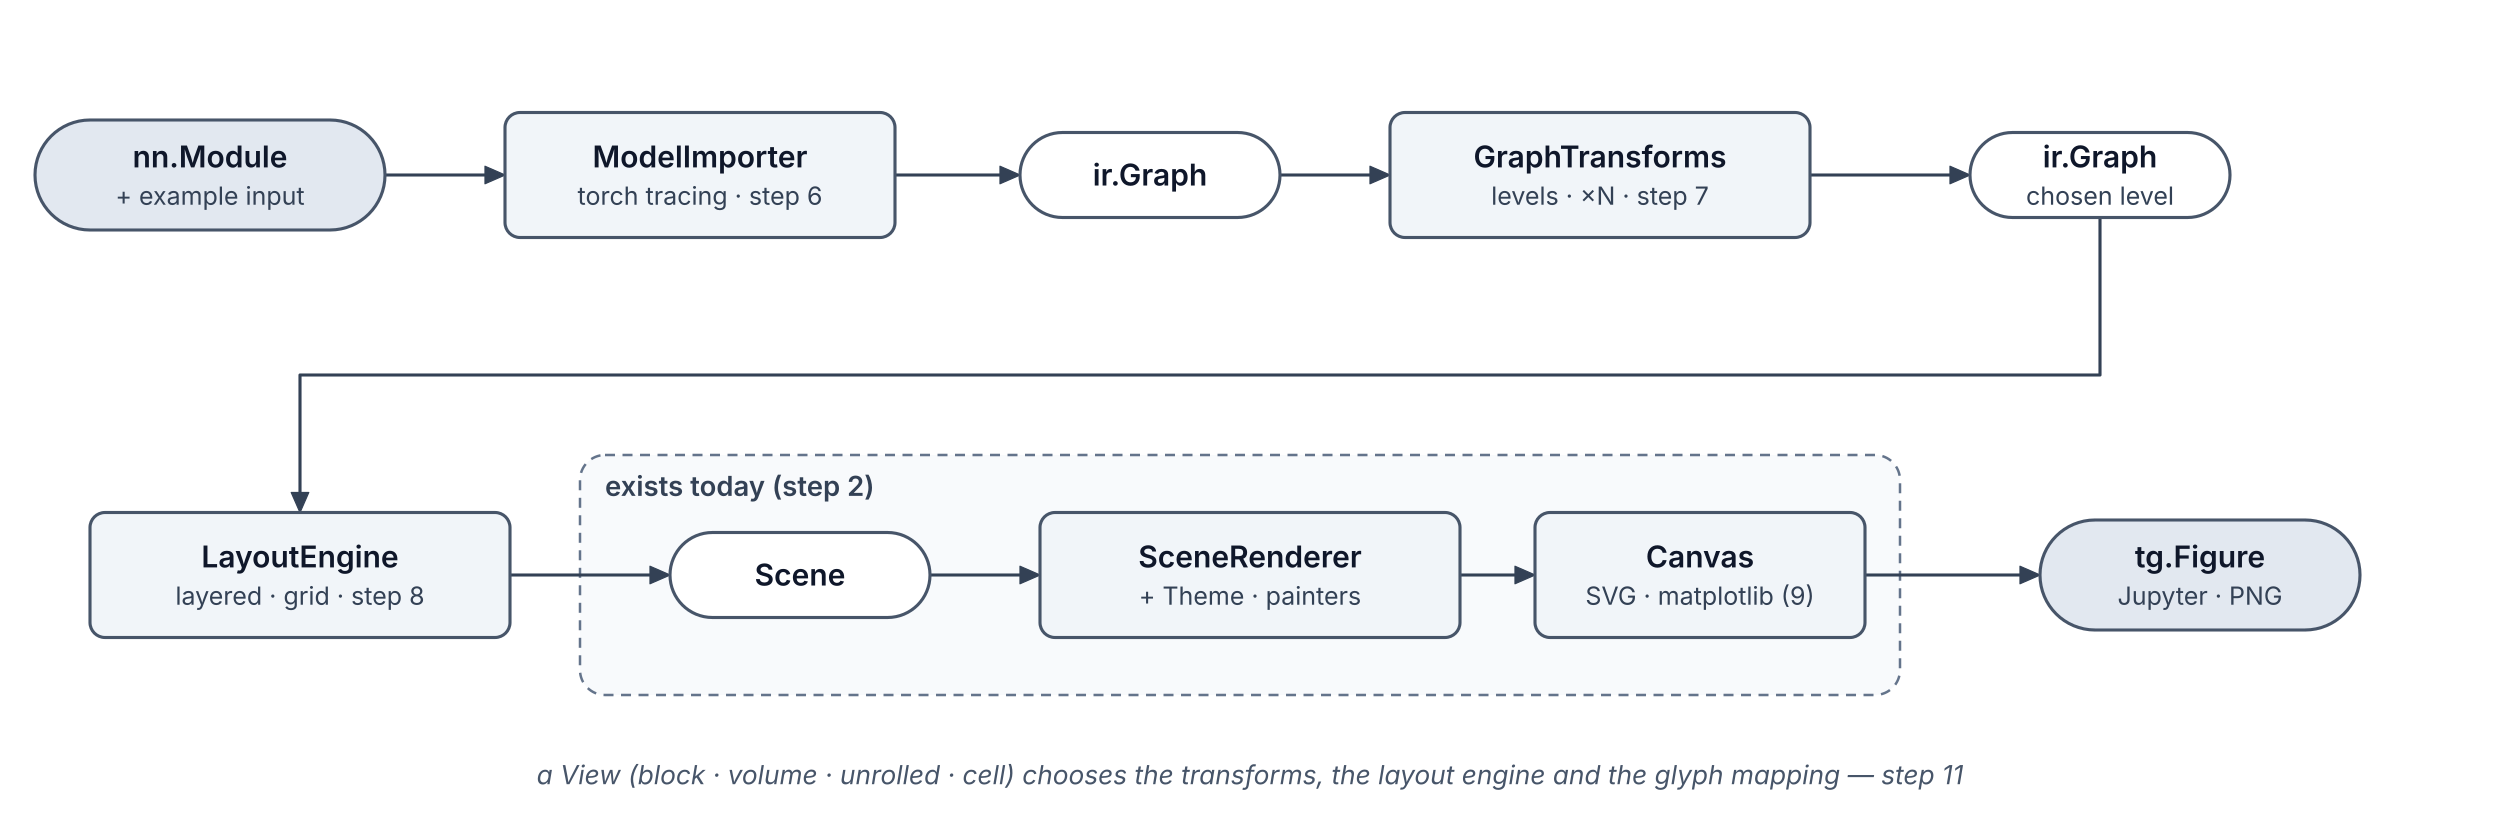
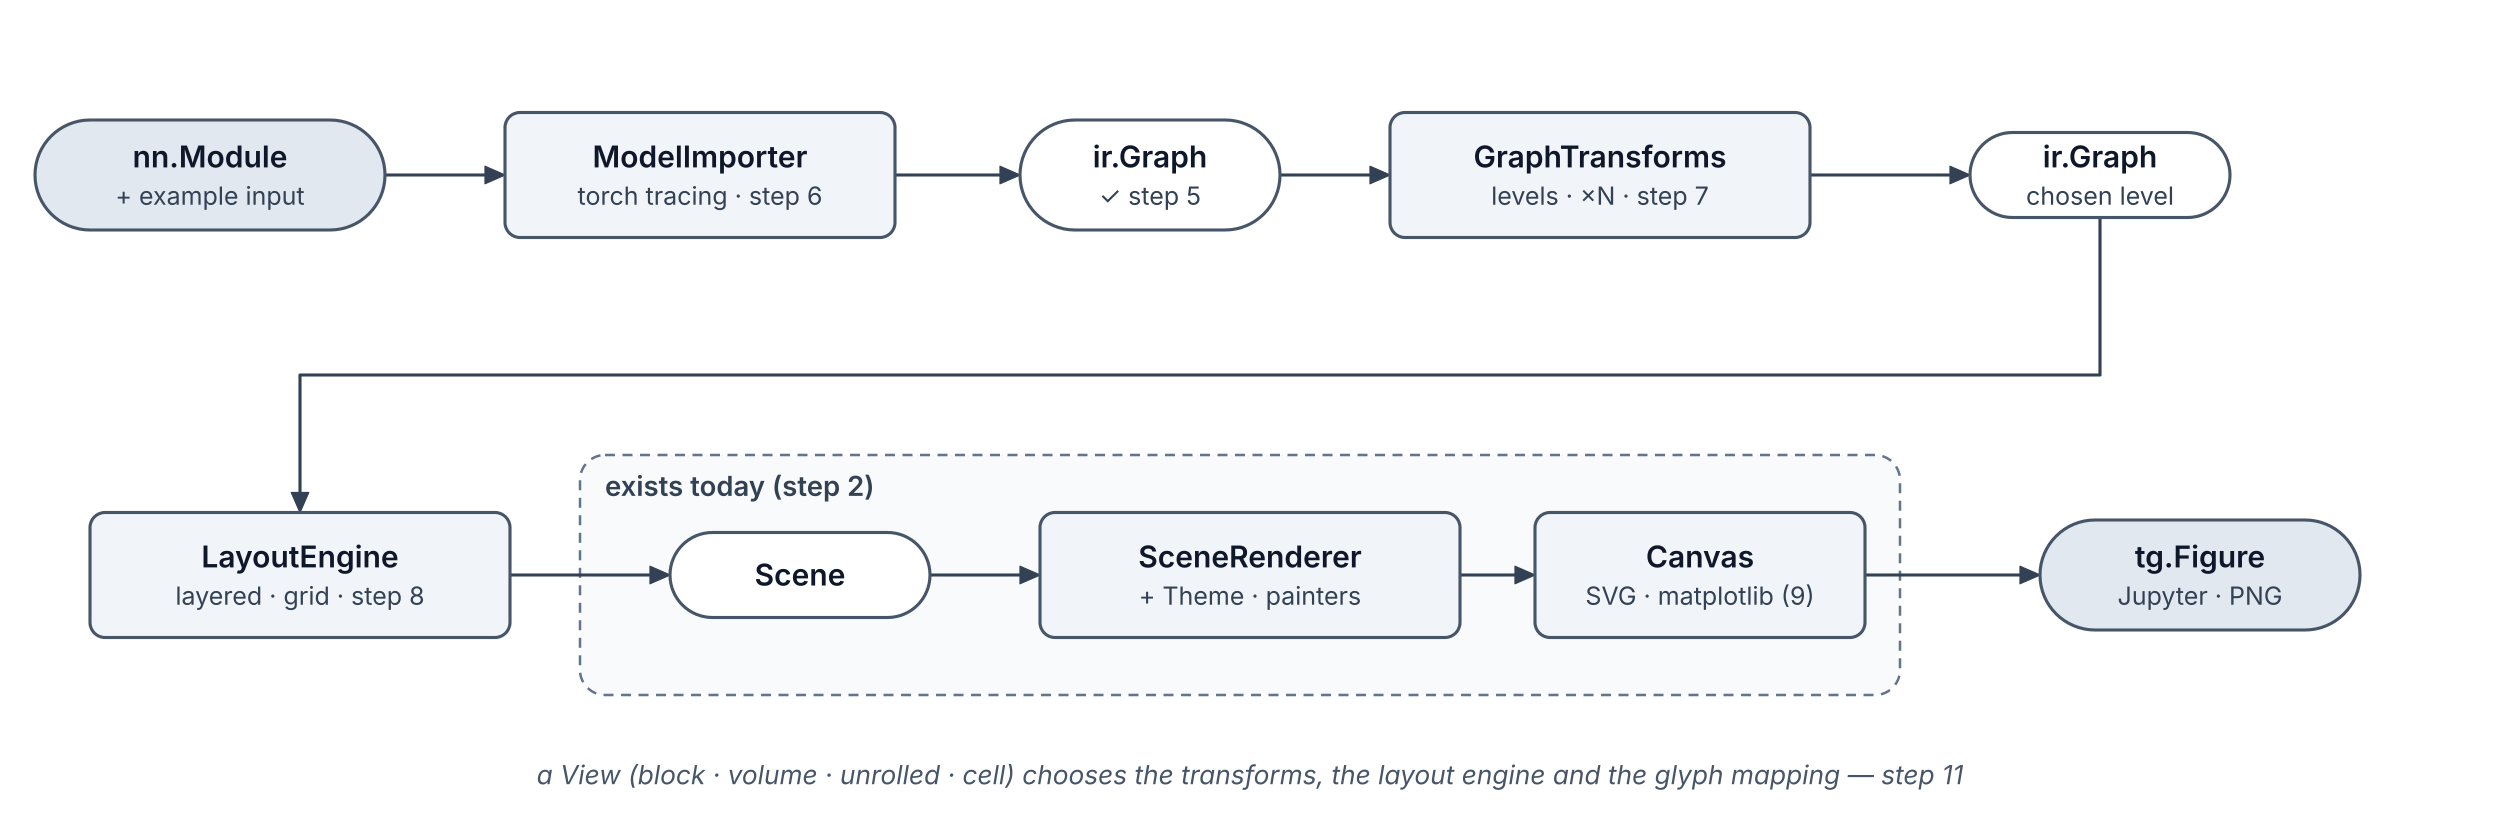
<svg xmlns="http://www.w3.org/2000/svg" width="1000" height="330" viewBox="0 0 1000 330" role="img">
  <rect x="0" y="0" width="1000" height="330" fill="#ffffff" />
  <g class="tg-groups">
    <g class="tg-group" data-id="today">
      <rect x="232" y="182" width="528" height="96" rx="10" fill="#f8fafc" stroke="#64748b" stroke-width="1" stroke-linejoin="round" stroke-dasharray="4 3" />
      <text x="242" y="198.35" font-family="'Inter', 'Helvetica Neue', 'Helvetica', 'Arial', 'DejaVu Sans', sans-serif" font-size="11" font-weight="600" fill="#334155">exists today (step 2)</text>
    </g>
  </g>
  <g class="tg-edges">
    <g class="tg-edge tg-edge-data">
      <polyline points="154,70 194.8,70" fill="none" stroke="#334155" stroke-width="1.25" stroke-linejoin="round" />
      <polygon points="202,70 194,73.5 194,66.5" fill="#334155" stroke="#334155" stroke-width="0.5" stroke-linejoin="round" />
    </g>
    <g class="tg-edge tg-edge-data">
      <polyline points="358,70 400.8,70" fill="none" stroke="#334155" stroke-width="1.25" stroke-linejoin="round" />
      <polygon points="408,70 400,73.5 400,66.5" fill="#334155" stroke="#334155" stroke-width="0.5" stroke-linejoin="round" />
    </g>
    <g class="tg-edge tg-edge-data">
      <polyline points="512,70 548.8,70" fill="none" stroke="#334155" stroke-width="1.25" stroke-linejoin="round" />
      <polygon points="556,70 548,73.5 548,66.5" fill="#334155" stroke="#334155" stroke-width="0.5" stroke-linejoin="round" />
    </g>
    <g class="tg-edge tg-edge-data">
      <polyline points="724,70 780.8,70" fill="none" stroke="#334155" stroke-width="1.25" stroke-linejoin="round" />
      <polygon points="788,70 780,73.5 780,66.5" fill="#334155" stroke="#334155" stroke-width="0.5" stroke-linejoin="round" />
    </g>
    <g class="tg-edge tg-edge-data">
      <polyline points="840,87 840,150 120,150 120,197.8" fill="none" stroke="#334155" stroke-width="1.25" stroke-linejoin="round" />
      <polygon points="120,205 116.5,197 123.5,197" fill="#334155" stroke="#334155" stroke-width="0.5" stroke-linejoin="round" />
    </g>
    <g class="tg-edge tg-edge-data">
      <polyline points="204,230 260.8,230" fill="none" stroke="#334155" stroke-width="1.25" stroke-linejoin="round" />
      <polygon points="268,230 260,233.5 260,226.5" fill="#334155" stroke="#334155" stroke-width="0.5" stroke-linejoin="round" />
    </g>
    <g class="tg-edge tg-edge-data">
      <polyline points="372,230 408.8,230" fill="none" stroke="#334155" stroke-width="1.25" stroke-linejoin="round" />
      <polygon points="416,230 408,233.5 408,226.5" fill="#334155" stroke="#334155" stroke-width="0.5" stroke-linejoin="round" />
    </g>
    <g class="tg-edge tg-edge-data">
      <polyline points="584,230 606.8,230" fill="none" stroke="#334155" stroke-width="1.25" stroke-linejoin="round" />
      <polygon points="614,230 606,233.5 606,226.5" fill="#334155" stroke="#334155" stroke-width="0.5" stroke-linejoin="round" />
    </g>
    <g class="tg-edge tg-edge-data">
      <polyline points="746,230 808.8,230" fill="none" stroke="#334155" stroke-width="1.25" stroke-linejoin="round" />
      <polygon points="816,230 808,233.5 808,226.5" fill="#334155" stroke="#334155" stroke-width="0.5" stroke-linejoin="round" />
    </g>
  </g>
  <g class="tg-nodes">
    <g class="tg-node tg-io" data-id="model">
      <rect x="14" y="48" width="140" height="44" rx="22" fill="#e2e8f0" stroke="#475569" stroke-width="1.25" stroke-linejoin="round" />
      <text x="84" y="66.95" font-family="'Inter', 'Helvetica Neue', 'Helvetica', 'Arial', 'DejaVu Sans', sans-serif" font-size="12" font-weight="600" text-anchor="middle" fill="#0f172a">nn.Module</text>
      <text x="84" y="81.9" font-family="'Inter', 'Helvetica Neue', 'Helvetica', 'Arial', 'DejaVu Sans', sans-serif" font-size="10" text-anchor="middle" fill="#334155">+ example input</text>
    </g>
    <g class="tg-node tg-module" data-id="imp">
      <rect x="202" y="45" width="156" height="50" rx="6" fill="#f1f5f9" stroke="#475569" stroke-width="1.25" stroke-linejoin="round" />
      <text x="280" y="66.95" font-family="'Inter', 'Helvetica Neue', 'Helvetica', 'Arial', 'DejaVu Sans', sans-serif" font-size="12" font-weight="600" text-anchor="middle" fill="#0f172a">ModelImporter</text>
      <text x="280" y="81.9" font-family="'Inter', 'Helvetica Neue', 'Helvetica', 'Arial', 'DejaVu Sans', sans-serif" font-size="10" text-anchor="middle" fill="#334155">torch tracing · step 6</text>
    </g>
    <g class="tg-node tg-tensor" data-id="ir1">
-       <rect x="408" y="53" width="104" height="34" rx="17" fill="#ffffff" stroke="#475569" stroke-width="1.25" stroke-linejoin="round" />
-       <text x="460" y="74.2" font-family="'Inter', 'Helvetica Neue', 'Helvetica', 'Arial', 'DejaVu Sans', sans-serif" font-size="12" font-weight="600" text-anchor="middle" fill="#0f172a">ir.Graph</text>
+       <rect x="408" y="48" width="104" height="44" rx="22" fill="#ffffff" stroke="#475569" stroke-width="1.25" stroke-linejoin="round" />
+       <text x="460" y="66.95" font-family="'Inter', 'Helvetica Neue', 'Helvetica', 'Arial', 'DejaVu Sans', sans-serif" font-size="12" font-weight="600" text-anchor="middle" fill="#0f172a">ir.Graph</text>
+       <text x="460" y="81.9" font-family="'Inter', 'Helvetica Neue', 'Helvetica', 'Arial', 'DejaVu Sans', sans-serif" font-size="10" text-anchor="middle" fill="#334155">✓ step 5</text>
    </g>
    <g class="tg-node tg-module" data-id="tr">
      <rect x="556" y="45" width="168" height="50" rx="6" fill="#f1f5f9" stroke="#475569" stroke-width="1.25" stroke-linejoin="round" />
      <text x="640" y="66.95" font-family="'Inter', 'Helvetica Neue', 'Helvetica', 'Arial', 'DejaVu Sans', sans-serif" font-size="12" font-weight="600" text-anchor="middle" fill="#0f172a">GraphTransforms</text>
      <text x="640" y="81.9" font-family="'Inter', 'Helvetica Neue', 'Helvetica', 'Arial', 'DejaVu Sans', sans-serif" font-size="10" text-anchor="middle" fill="#334155">levels · ×N · step 7</text>
    </g>
    <g class="tg-node tg-tensor" data-id="ir2">
      <rect x="788" y="53" width="104" height="34" rx="17" fill="#ffffff" stroke="#475569" stroke-width="1.25" stroke-linejoin="round" />
      <text x="840" y="66.95" font-family="'Inter', 'Helvetica Neue', 'Helvetica', 'Arial', 'DejaVu Sans', sans-serif" font-size="12" font-weight="600" text-anchor="middle" fill="#0f172a">ir.Graph</text>
      <text x="840" y="81.9" font-family="'Inter', 'Helvetica Neue', 'Helvetica', 'Arial', 'DejaVu Sans', sans-serif" font-size="10" text-anchor="middle" fill="#334155">chosen level</text>
    </g>
    <g class="tg-node tg-module" data-id="lay">
      <rect x="36" y="205" width="168" height="50" rx="6" fill="#f1f5f9" stroke="#475569" stroke-width="1.25" stroke-linejoin="round" />
      <text x="120" y="226.95" font-family="'Inter', 'Helvetica Neue', 'Helvetica', 'Arial', 'DejaVu Sans', sans-serif" font-size="12" font-weight="600" text-anchor="middle" fill="#0f172a">LayoutEngine</text>
      <text x="120" y="241.9" font-family="'Inter', 'Helvetica Neue', 'Helvetica', 'Arial', 'DejaVu Sans', sans-serif" font-size="10" text-anchor="middle" fill="#334155">layered · grid · step 8</text>
    </g>
    <g class="tg-node tg-tensor" data-id="scene">
      <rect x="268" y="213" width="104" height="34" rx="17" fill="#ffffff" stroke="#475569" stroke-width="1.25" stroke-linejoin="round" />
      <text x="320" y="234.2" font-family="'Inter', 'Helvetica Neue', 'Helvetica', 'Arial', 'DejaVu Sans', sans-serif" font-size="12" font-weight="600" text-anchor="middle" fill="#0f172a">Scene</text>
    </g>
    <g class="tg-node tg-module" data-id="ren">
      <rect x="416" y="205" width="168" height="50" rx="6" fill="#f1f5f9" stroke="#475569" stroke-width="1.25" stroke-linejoin="round" />
      <text x="500" y="226.95" font-family="'Inter', 'Helvetica Neue', 'Helvetica', 'Arial', 'DejaVu Sans', sans-serif" font-size="12" font-weight="600" text-anchor="middle" fill="#0f172a">SceneRenderer</text>
      <text x="500" y="241.9" font-family="'Inter', 'Helvetica Neue', 'Helvetica', 'Arial', 'DejaVu Sans', sans-serif" font-size="10" text-anchor="middle" fill="#334155">+ Theme · painters</text>
    </g>
    <g class="tg-node tg-module" data-id="can">
      <rect x="614" y="205" width="132" height="50" rx="6" fill="#f1f5f9" stroke="#475569" stroke-width="1.25" stroke-linejoin="round" />
      <text x="680" y="226.95" font-family="'Inter', 'Helvetica Neue', 'Helvetica', 'Arial', 'DejaVu Sans', sans-serif" font-size="12" font-weight="600" text-anchor="middle" fill="#0f172a">Canvas</text>
      <text x="680" y="241.9" font-family="'Inter', 'Helvetica Neue', 'Helvetica', 'Arial', 'DejaVu Sans', sans-serif" font-size="10" text-anchor="middle" fill="#334155">SVG · matplotlib (9)</text>
    </g>
    <g class="tg-node tg-io" data-id="fig">
      <rect x="816" y="208" width="128" height="44" rx="22" fill="#e2e8f0" stroke="#475569" stroke-width="1.25" stroke-linejoin="round" />
      <text x="880" y="226.95" font-family="'Inter', 'Helvetica Neue', 'Helvetica', 'Arial', 'DejaVu Sans', sans-serif" font-size="12" font-weight="600" text-anchor="middle" fill="#0f172a">tg.Figure</text>
      <text x="880" y="241.9" font-family="'Inter', 'Helvetica Neue', 'Helvetica', 'Arial', 'DejaVu Sans', sans-serif" font-size="10" text-anchor="middle" fill="#334155">Jupyter · PNG</text>
    </g>
  </g>
  <g class="tg-labels">
    <text x="500" y="313.68" font-family="'Inter', 'Helvetica Neue', 'Helvetica', 'Arial', 'DejaVu Sans', sans-serif" font-size="10.5" font-style="italic" text-anchor="middle" fill="#475569">a View (block · volume · unrolled · cell) chooses the transforms, the layout engine and the glyph mapping — step 11</text>
  </g>
</svg>
